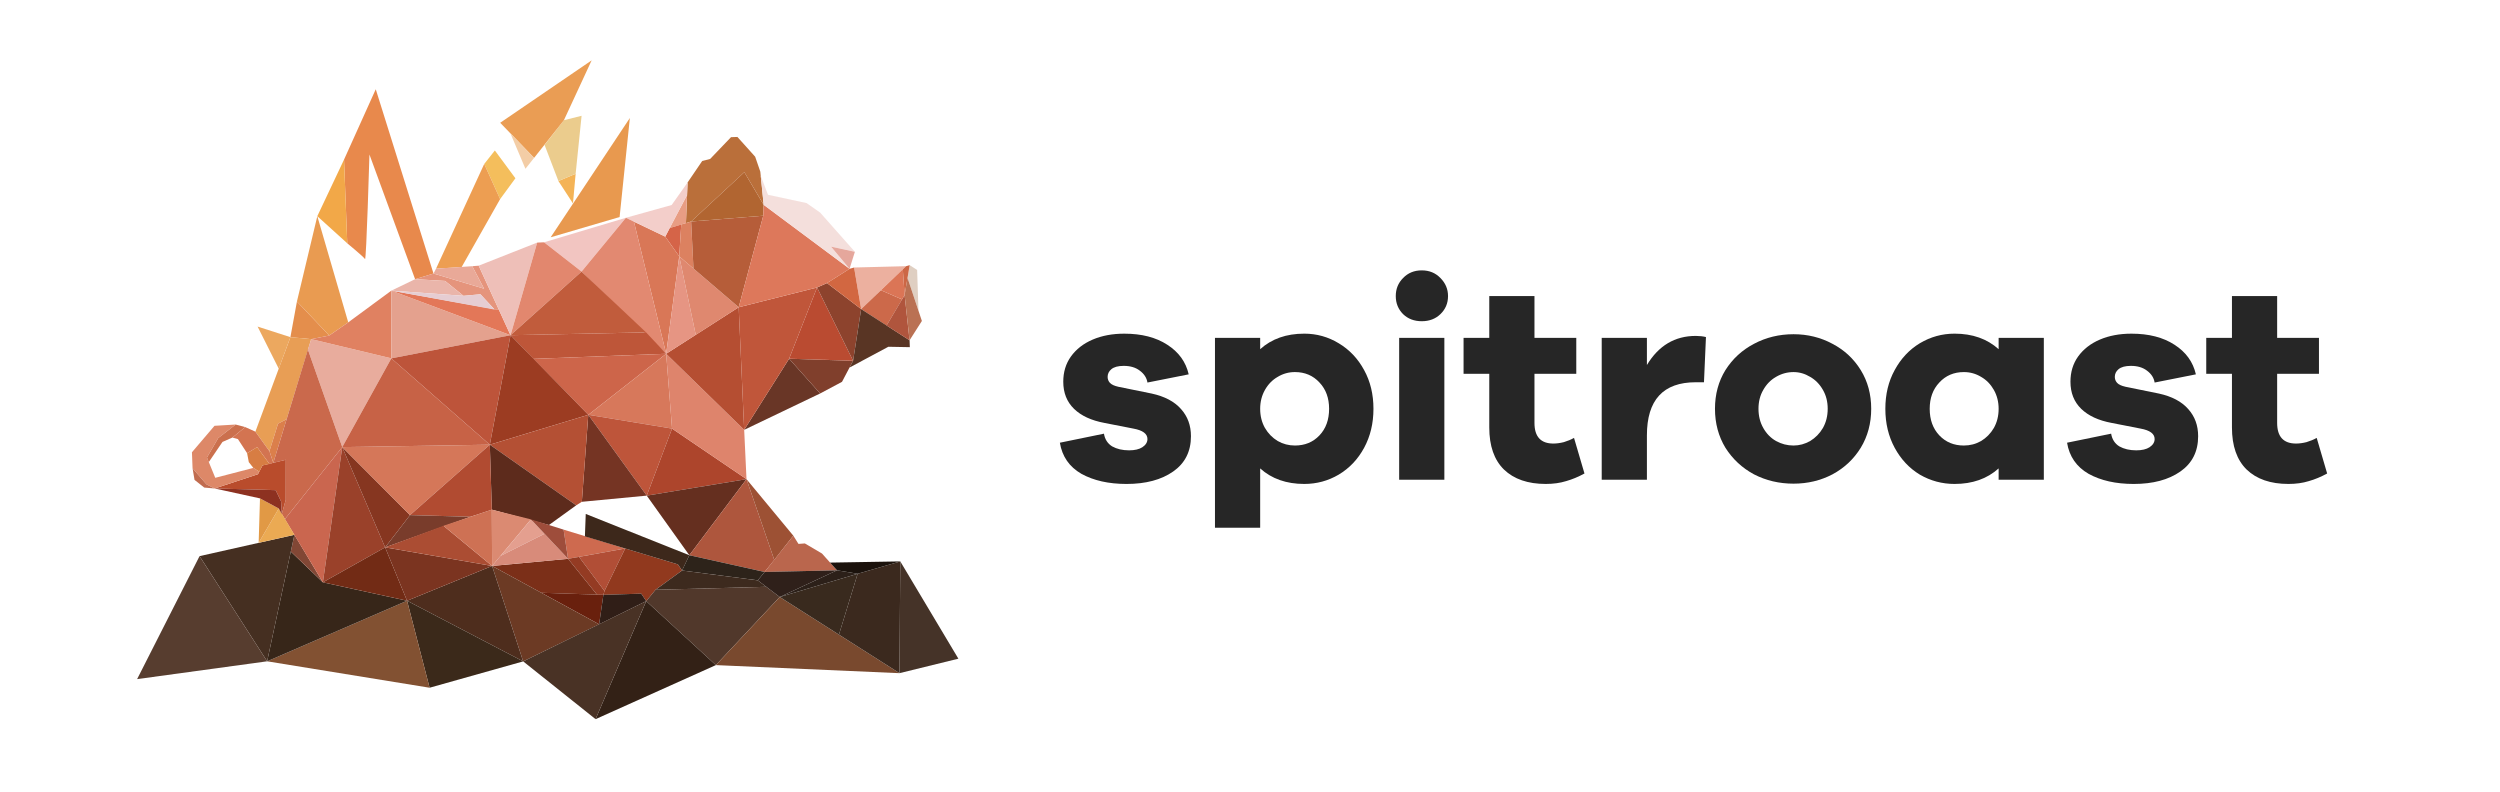
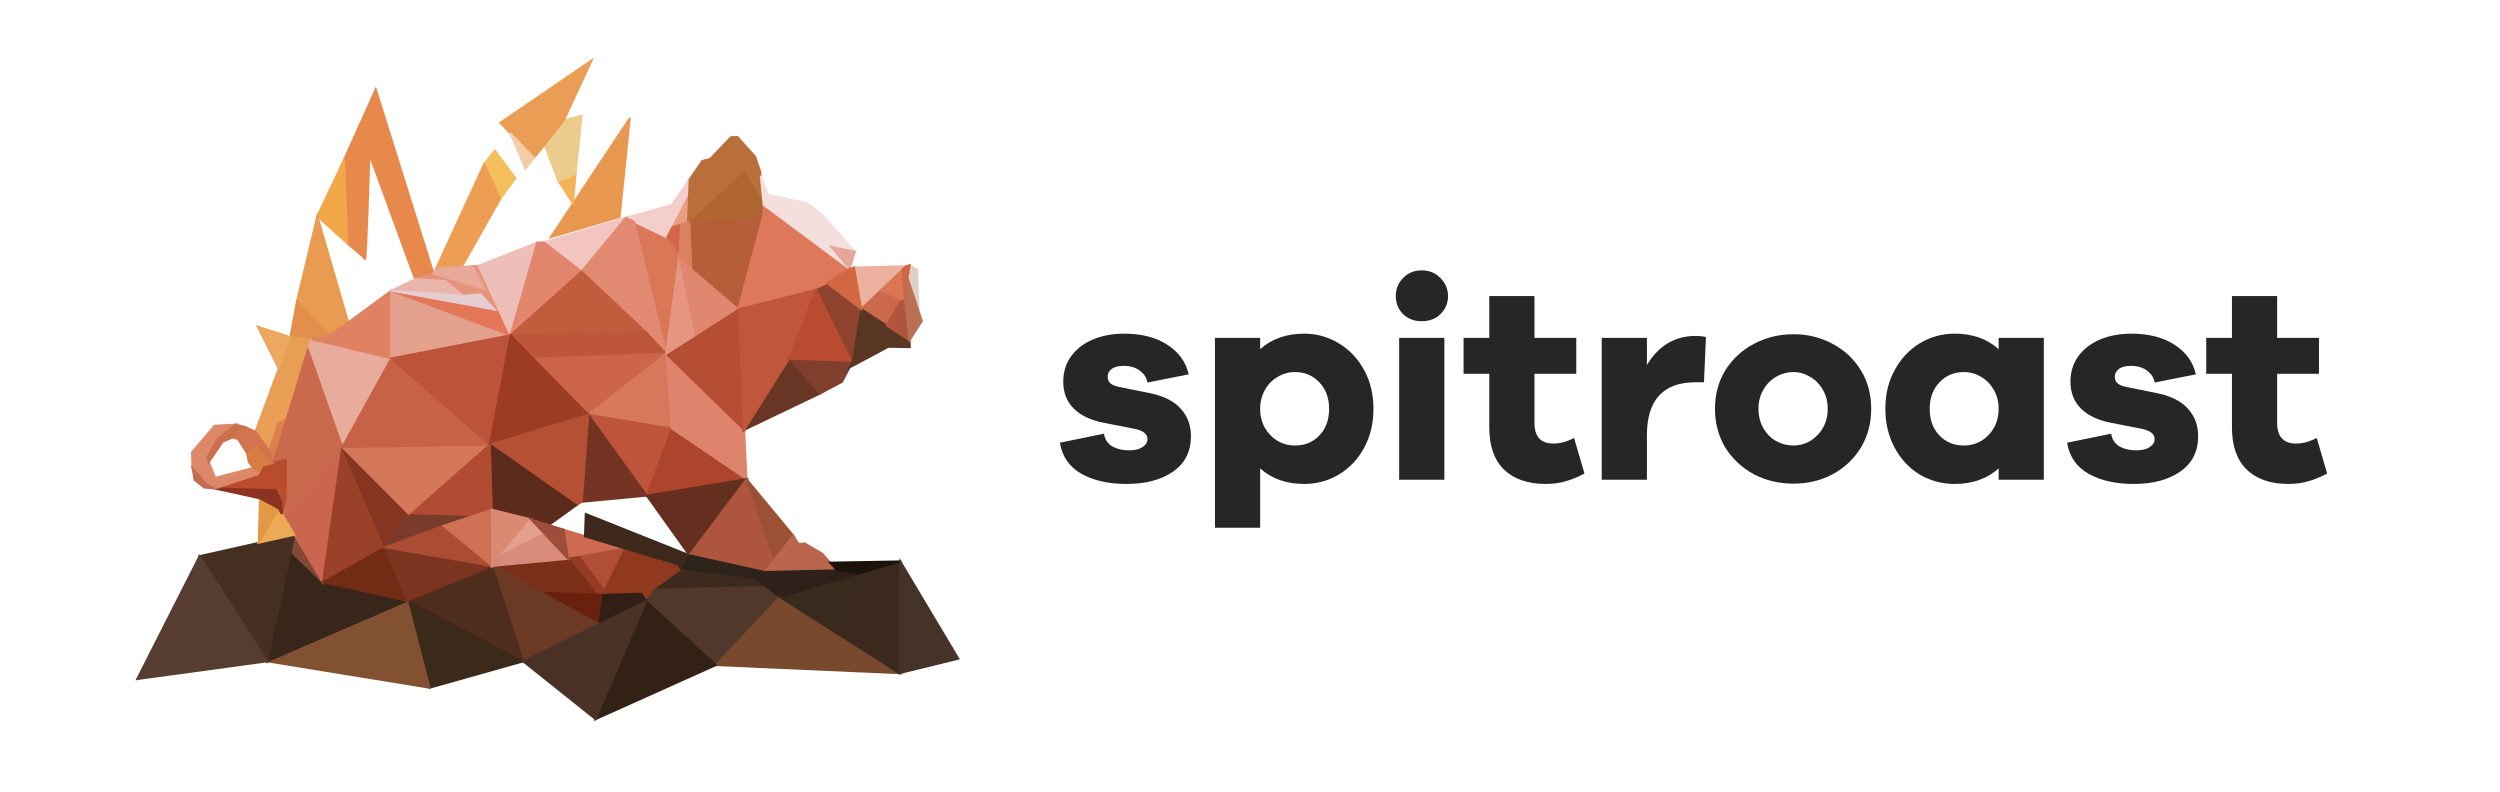
<svg xmlns="http://www.w3.org/2000/svg" id="SPITROAST" width="1280mm" height="405mm" version="1.1" viewBox="0 0 1280 405">
  <g id="traced-polygons">
-     <path d="m288.56 271.17 31.539 9.651-29.26 5.293z" fill="#ce6a4f" />
-     <path d="m320.1 280.82-10.613 21.76-13.04-17.467z" fill="#b14e36" />
-     <path d="m320.1 280.82 26.971 8.141 2.128 3.142-13.594 9.876-4.746 5.805-2.537-3.83-19.388 0.619 0.553-1.994z" fill="#91391e" />
-     <path d="m309.49 302.58-0.553 1.994-3.283-0.11-14.81-18.351 5.607-1z" fill="#943b23" />
-     <path d="m290.84 286.11-38.896 3.657 25.168 13.729 28.538 0.965z" fill="#7b2f18" />
-     <path d="m277.12 303.49 28.538 0.965 3.283 0.11-2.194 15.08z" fill="#69200d" />
-     <path d="m306.74 319.65 2.194-15.08 19.388-0.619 2.537 3.83z" fill="#301e17" />
-     <path d="m267.86 338.63 38.879-18.984-54.795-29.884z" fill="#6c3a24" />
-     <path d="m267.86 338.63-59.449-31.057 43.533-17.811z" fill="#4e2d1d" />
-     <path d="m267.86 338.63-47.908 13.488-11.541-44.545z" fill="#3b291a" />
-     <path d="m219.96 352.12-11.541-44.545-71.645 31.018z" fill="#825132" />
-     <path d="m208.41 307.58-71.645 31.018 12.121-56.212 16.432 15.766z" fill="#372619" />
-     <path d="m165.32 298.15-14.583-24.338-1.85 8.572z" fill="#824735" />
-     <path d="m136.77 338.6 13.971-64.785-48.566 10.923z" fill="#452f21" />
-     <path d="m351.21 114.21 0.826-20.772 7.49-11.012 4.074-1.052 10.675-11.142 3.28-0.116 9.089 10.119 2.637 7.666 1.712 16.972-9.89-16.712-27.24 25.247z" fill="#ba6f3a" />
-     <path d="m342.86 116.76 8.349-2.549 0.567-14.359z" fill="#e89d84" />
-     <path d="m340.61 121.16 7.159 10.095 1.024-16.316-5.934 1.82z" fill="#d56448" />
-     <path d="m324.58 113.5 16.03 7.665 7.159 10.095-6.696 49.869z" fill="#d97757" />
-     <path d="m320.46 111.5 20.155 9.662 11.164-21.309 0.259-6.413-8.153 11.523z" fill="#f3ceca" />
-     <path d="m297.75 139.04 22.706-27.537-41.921 12.557z" fill="#f2c5c1" />
-     <path d="m341.08 181.13-16.493-67.629-4.125-1.998-22.706 27.537z" fill="#e28971" />
-     <path d="m470.26 159.1-0.685-20.875-3.824-2.466-1.105 6.505z" fill="#dfcfc2" />
-     <path d="m281.94 121.49 40.546-61.075-5.246 50.704z" fill="#e8994f" />
-     <path d="m293.36 104.16 1.37-15.185-8.828 3.712z" fill="#f4b356" />
-     <path d="m294.73 88.971 3.044-29.689-9.052 2.256-9.896 12.688 7.075 18.456z" fill="#ebcc8d" />
-     <path d="m256.1 62.862 17.35 17.982 15.277-19.306 14.202-30.643z" fill="#ea9d54" />
-     <path d="m269.02 86.419-7.73-18.262 12.157 12.687z" fill="#f3cda6" />
-     <path d="m253.37 77.044 10.52 14.234-7.831 10.674-8.133-18.006z" fill="#f4be5c" />
-     <path d="m223.26 137.54 13.115-0.838 19.68-34.754-8.133-18.006z" fill="#ed9e52" />
-     <path d="m212.53 142.94-23.37-63.824s-1.603 54.651-2.275 53.522c-0.672-1.129-9.085-8.064-9.085-8.064l-1.653-42.864 16.241-36.016 29.564 94.361z" fill="#e8894c" />
-     <path d="m177.8 124.57-1.653-42.864-13.685 28.975z" fill="#f2a848" />
-     <path d="m178.3 165.05-9.729 6.731-16.544-17.412 10.436-43.69z" fill="#e99b51" />
-     <path d="m168.57 171.79-16.544-17.412-3.344 18.247 10.647 1.023z" fill="#e48e4c" />
-     <path d="m148.69 172.62-17.928 48.377 7.191 10.002 4.401-14.099 4.397-2.267 12.585-40.99z" fill="#e89e55" />
-     <path d="m131.89 167.21 10.833 21.57 5.966-16.157z" fill="#eca85f" />
-     <path d="m146.75 214.63-4.397 2.267-4.401 14.099 1.987 5.964z" fill="#db7f4b" />
-     <path d="m159.33 173.64-1.701 5.334 17.603 49.928 25.129-45.43z" fill="#e8ac9d" />
-     <path d="m157.63 178.98 17.603 49.928-29.37 36.889-1.596-2.655 2.014-7.187 0.034-20.549-6.381 1.558z" fill="#ca694c" />
-     <path d="m175.23 228.91-9.912 69.242-19.459-32.352z" fill="#ca664f" />
-     <path d="m165.32 298.15 31.862-17.899-21.951-51.342z" fill="#9a412a" />
-     <path d="m142.72 260.35-10.293 17.557 18.313-4.1z" fill="#ebaa53" />
-     <path d="m132.43 277.91 10.293-17.557-9.609-5.177z" fill="#e19945" />
-     <path d="m144.27 263.14-0.34-6.371-2.791-5.813-31.237-0.86 22.163-7.296 2.328-4.509 11.926-2.889-0.034 20.549z" fill="#b94c2c" />
-     <path d="m144.27 263.14-0.34-6.371-2.791-5.813-31.237-0.86 23.211 5.079 9.609 5.177z" fill="#8d3121" />
-     <path d="m132.06 242.8-22.163 7.296-4.211-2.116-7.099-8.243-0.318-8.174 11.555-13.553 10.83-0.65-8.921 6.916-5.776 9.977 4.257 10.385 19.502-5.071 3.023 1.933z" fill="#dd8868" />
-     <path d="m109.9 250.1-4.211-2.116-7.099-8.243 1.006 5.967 4.972 3.928z" fill="#c16c4f" />
-     <path d="m105.96 234.26 5.776-9.977 8.921-6.916 4.878 1.293-6.541 5.369-5.088 2.239-7.026 10.352z" fill="#cb704d" />
-     <path d="m119 224.03 2.82 0.793 4.699 7.204 5.15-3.106 6.33 8.66 1.941-0.613-1.987-5.964-7.191-10.002-5.221-2.341z" fill="#d37451" />
-     <path d="m126.51 232.02 0.879 4.591 2.327 2.957 3.023 1.933 1.648-3.209 3.604-0.717-6.33-8.66z" fill="#d77d43" />
-     <path d="m175.23 228.91 21.951 51.342 12.752-16.521z" fill="#863620" />
-     <path d="m175.23 228.91 34.703 34.821 40.851-36.051z" fill="#d57759" />
-     <path d="m175.23 228.91 75.554-1.229-50.425-44.201z" fill="#c76246" />
-     <path d="m159.33 173.64 41.031 9.832-9e-3 -34.663-22.051 16.241-9.729 6.731z" fill="#e08161" />
-     <path d="m200.36 183.48 61.022-11.857-61.032-22.806z" fill="#e4a18e" />
-     <path d="m200.36 183.48 50.425 44.201 10.598-56.058z" fill="#bd543a" />
-     <path d="m200.35 148.81 61.032 22.806-5.898-12.887z" fill="#e37758" />
-     <path d="m255.49 158.73-10.404-22.699-3.299 0.256 6.062 11.528-25.891-7.764-9.421 2.885 15.327 0.903 9.45 7.623 8.667-0.792 7.273 7.849z" fill="#e5947c" />
-     <path d="m247.85 147.82-6.062-11.528-18.525 1.255-1.305 2.509z" fill="#e9a998" />
-     <path d="m212.53 142.94-12.179 5.876 36.956 2.65-9.45-7.623z" fill="#eab5aa" />
-     <path d="m253.25 158.52-7.273-7.849-8.667 0.792-36.956-2.65z" fill="#e6cdd2" />
-     <path d="m245.08 136.03 29.941-11.824-13.638 47.41z" fill="#eebfb8" />
-     <path d="m261.39 171.62 36.365-32.584-19.214-14.98-3.512 0.154z" fill="#e2876e" />
-     <path d="m297.75 139.04-36.365 32.584 69.412-1.44z" fill="#c15c3c" />
-     <path d="m330.8 170.18 10.277 10.946-67.959 2.618-11.73-12.123z" fill="#be5639" />
-     <path d="m341.08 181.13-39.872 31.254-28.088-28.636z" fill="#cd654a" />
-     <path d="m261.39 171.62 39.818 40.76-50.415 15.298z" fill="#9c3c22" />
-     <path d="m341.08 181.13 3.018 38.326-42.89-7.072z" fill="#d7785b" />
-     <path d="m344.09 219.45-12.962 34.312-29.928-41.384z" fill="#be553a" />
-     <path d="m331.13 253.76-33.225 3.164 3.296-44.548z" fill="#753423" />
-     <path d="m301.2 212.38-3.296 44.548-2.894 1.789-44.225-31.039z" fill="#b45034" />
-     <path d="m250.79 227.68 1.028 33.269 29.24 7.857 13.957-10.087z" fill="#5d2b1c" />
-     <path d="m250.79 227.68 1.028 33.269-10.932 3.64-30.947-0.858z" fill="#b14b31" />
-     <path d="m240.88 264.59-43.699 15.663 12.752-16.521z" fill="#793c2b" />
-     <path d="m165.32 298.15 43.092 9.428-11.23-27.328z" fill="#722b15" />
-     <path d="m208.41 307.58 43.533-17.811-54.763-9.517z" fill="#7b3420" />
-     <path d="m197.19 280.25 54.763 9.517-24.907-20.572z" fill="#ab4d33" />
-     <path d="m227.04 269.19 24.775-8.247 0.132 28.82z" fill="#ce7154" />
-     <path d="m251.95 289.77 19.89-23.847-20.022-4.973z" fill="#db8a72" />
-     <path d="m271.84 265.92 6.95 7.375-22.563 11.344z" fill="#e49f8f" />
-     <path d="m278.79 273.29 12.056 12.816-38.896 3.657 4.277-5.128z" fill="#d88b7a" />
-     <path d="m271.84 265.92 16.726 5.247 2.28 14.943z" fill="#9e4d3b" />
-     <path d="m299.47 274.63 47.609 14.331 2.128 3.142 3.731-7.817-53.036-21.138z" fill="#3d281b" />
-     <path d="m344.09 219.45 38.121 25.879-51.082 8.433z" fill="#ad452c" />
-     <path d="m382.21 245.33-1.19-25.252-39.949-38.953 3.018 38.326z" fill="#de846c" />
-     <path d="m381.02 220.08 38.891-18.627-15.896-17.785z" fill="#693626" />
-     <path d="m381.02 220.08-2.814-62.769-37.135 23.816z" fill="#b54e32" />
-     <path d="m381.02 220.08 22.994-36.412 14.313-36.475-40.121 10.118z" fill="#c0563a" />
-     <path d="m404.02 183.67 15.896 17.785 11.193-5.967 5.668-10.772z" fill="#803f2c" />
-     <path d="m436.78 184.71-18.445-37.521-14.313 36.475z" fill="#ba4b31" />
-     <path d="m436.78 184.71 4.13-26.463-17.484-13.309-5.091 2.25z" fill="#8d432d" />
-     <path d="m440.91 158.25-3.623-21.286 26.625-0.678z" fill="#ecb09f" />
-     <path d="m440.91 158.25 10.122-9.647 10.833 4.711-7.947 13.366z" fill="#cc694a" />
-     <path d="m440.91 158.25 24.798 15.982 0.122 3.521-10.992-0.211-19.882 10.642 1.825-3.472z" fill="#593524" />
-     <path d="m453.91 166.68 11.79 7.552-2.539-23.184z" fill="#b0553d" />
-     <path d="m461.86 153.31 1.304-2.266-0.92-13.176-11.217 10.731z" fill="#db7556" />
-     <path d="m465.7 174.23 6.303-9.897-7.361-22.074-1.481 8.787z" fill="#ba7153" />
-     <path d="m463.17 151.05 2.586-15.292-1.843 0.53-1.663 1.586z" fill="#cc6745" />
-     <path d="m347.77 131.26 8.461 40.201-15.157 9.668z" fill="#e69583" />
-     <path d="m356.23 171.46 21.978-14.148-30.439-26.053z" fill="#df886f" />
-     <path d="m347.77 131.26 7.291 6.25-1.198-24.098-5.068 1.533z" fill="#dc8160" />
-     <path d="m378.21 157.31-23.148-19.804-1.198-24.098 36.93-2.959z" fill="#b65d39" />
-     <path d="m390.99 104.87-0.2 5.576-36.93 2.959 27.24-25.247z" fill="#b16531" />
-     <path d="m390.99 104.87 43.982 32.756-11.553 7.313-5.091 2.25-40.121 10.118 12.583-46.861z" fill="#dd785b" />
-     <path d="m389.49 89.973 3.721 9.757 19.76 4.242 6.947 4.878 17.784 20.067-12.203-2.626 9.478 11.338-43.982-32.756z" fill="#f4dfdc" />
-     <path d="m437.7 128.92-2.725 8.712-9.478-11.338z" fill="#e5a79c" />
-     <path d="m434.98 137.63 2.308-0.664 3.623 21.286-17.484-13.309z" fill="#d26741" />
-     <path d="m331.13 253.76 51.082-8.433-29.281 38.951z" fill="#652f1f" />
-     <path d="m352.93 284.28 38.558 8.564 4.947-6.166-14.224-41.349z" fill="#ae563d" />
-     <path d="m382.21 245.33 14.224 41.349 9.735-12.421z" fill="#9d5134" />
-     <path d="m406.17 274.26-14.682 18.588 37.058-0.841-7.687-8.599-8.769-5.171-3.278 0.241z" fill="#ba664d" />
-     <path d="m102.17 284.73 34.595 53.862-66.566 9.114z" fill="#573d2f" />
-     <path d="m349.2 292.1 38.766 5.037 3.523-4.29-38.558-8.564z" fill="#2d231a" />
-     <path d="m387.97 297.14 4.365 3.307-56.725 1.533 13.594-9.876z" fill="#3d2a1e" />
-     <path d="m392.33 300.44-56.725 1.533-4.746 5.805 35.659 32.753 32.7-34.875z" fill="#51382b" />
-     <path d="m399.22 305.66-11.253-8.523 3.523-4.29 37.058-0.841z" fill="#2f201a" />
-     <path d="m399.22 305.66 61.324 39.006-94.024-4.13z" fill="#79492e" />
-     <path d="m460.54 344.66 0.406-57.221-21.838 6.324-9.576 31.175z" fill="#3b291e" />
-     <path d="m429.54 324.94 9.576-31.175-39.892 11.891z" fill="#392a1e" />
-     <path d="m399.22 305.66 29.328-13.654 10.564 1.763z" fill="#2c2019" />
-     <path d="m428.55 292 10.564 1.763 21.838-6.324-35.978 0.614z" fill="#1b120c" />
-     <path d="m330.86 307.78 35.659 32.753-61.591 27.671z" fill="#332116" />
-     <path d="m304.93 368.2-37.066-29.57 62.998-30.854z" fill="#493225" />
-     <path d="m460.54 344.66 30.154-7.413-29.748-49.808z" fill="#453328" />
+     <path d="m288.56 271.17 31.539 9.651-29.26 5.293z" fill="#ce6a4f" stroke="#ce6a4f" />
+     <path d="m320.1 280.82-10.613 21.76-13.04-17.467z" fill="#b14e36" stroke="#b14e36" />
+     <path d="m320.1 280.82 26.971 8.141 2.128 3.142-13.594 9.876-4.746 5.805-2.537-3.83-19.388 0.619 0.553-1.994z" fill="#91391e" stroke="#91391e" />
+     <path d="m309.49 302.58-0.553 1.994-3.283-0.11-14.81-18.351 5.607-1z" fill="#943b23" stroke="#943b23" />
+     <path d="m290.84 286.11-38.896 3.657 25.168 13.729 28.538 0.965z" fill="#7b2f18" stroke="#7b2f18" />
+     <path d="m277.12 303.49 28.538 0.965 3.283 0.11-2.194 15.08z" fill="#69200d" stroke="#69200d" />
+     <path d="m306.74 319.65 2.194-15.08 19.388-0.619 2.537 3.83z" fill="#301e17" stroke="#301e17" />
+     <path d="m267.86 338.63 38.879-18.984-54.795-29.884z" fill="#6c3a24" stroke="#6c3a24" />
+     <path d="m267.86 338.63-59.449-31.057 43.533-17.811z" fill="#4e2d1d" stroke="#4e2d1d" />
+     <path d="m267.86 338.63-47.908 13.488-11.541-44.545z" fill="#3b291a" stroke="#3b291a" />
+     <path d="m219.96 352.12-11.541-44.545-71.645 31.018z" fill="#825132" stroke="#825132" />
+     <path d="m208.41 307.58-71.645 31.018 12.121-56.212 16.432 15.766z" fill="#372619" stroke="#372619" />
+     <path d="m165.32 298.15-14.583-24.338-1.85 8.572z" fill="#824735" stroke="#824735" />
+     <path d="m136.77 338.6 13.971-64.785-48.566 10.923z" fill="#452f21" stroke="#452f21" />
+     <path d="m351.21 114.21 0.826-20.772 7.49-11.012 4.074-1.052 10.675-11.142 3.28-0.116 9.089 10.119 2.637 7.666 1.712 16.972-9.89-16.712-27.24 25.247z" fill="#ba6f3a" stroke="#ba6f3a" />
+     <path d="m342.86 116.76 8.349-2.549 0.567-14.359z" fill="#e89d84" stroke="#e89d84" />
+     <path d="m340.61 121.16 7.159 10.095 1.024-16.316-5.934 1.82z" fill="#d56448" stroke="#d56448" />
+     <path d="m324.58 113.5 16.03 7.665 7.159 10.095-6.696 49.869z" fill="#d97757" stroke="#d97757" />
+     <path d="m320.46 111.5 20.155 9.662 11.164-21.309 0.259-6.413-8.153 11.523z" fill="#f3ceca" stroke="#f3ceca" />
+     <path d="m297.75 139.04 22.706-27.537-41.921 12.557z" fill="#f2c5c1" stroke="#f2c5c1" />
+     <path d="m341.08 181.13-16.493-67.629-4.125-1.998-22.706 27.537z" fill="#e28971" stroke="#e28971" />
+     <path d="m470.26 159.1-0.685-20.875-3.824-2.466-1.105 6.505z" fill="#dfcfc2" stroke="#dfcfc2" />
+     <path d="m281.94 121.49 40.546-61.075-5.246 50.704z" fill="#e8994f" stroke="#e8994f" />
+     <path d="m293.36 104.16 1.37-15.185-8.828 3.712z" fill="#f4b356" stroke="#f4b356" />
+     <path d="m294.73 88.971 3.044-29.689-9.052 2.256-9.896 12.688 7.075 18.456z" fill="#ebcc8d" stroke="#ebcc8d" />
+     <path d="m256.1 62.862 17.35 17.982 15.277-19.306 14.202-30.643z" fill="#ea9d54" stroke="#ea9d54" />
+     <path d="m269.02 86.419-7.73-18.262 12.157 12.687z" fill="#f3cda6" stroke="#f3cda6" />
+     <path d="m253.37 77.044 10.52 14.234-7.831 10.674-8.133-18.006z" fill="#f4be5c" stroke="#f4be5c" />
+     <path d="m223.26 137.54 13.115-0.838 19.68-34.754-8.133-18.006z" fill="#ed9e52" stroke="#ed9e52" />
+     <path d="m212.53 142.94-23.37-63.824s-1.603 54.651-2.275 53.522c-0.672-1.129-9.085-8.064-9.085-8.064l-1.653-42.864 16.241-36.016 29.564 94.361z" fill="#e8894c" stroke="#e8894c" />
+     <path d="m177.8 124.57-1.653-42.864-13.685 28.975z" fill="#f2a848" stroke="#f2a848" />
+     <path d="m178.3 165.05-9.729 6.731-16.544-17.412 10.436-43.69z" fill="#e99b51" stroke="#e99b51" />
+     <path d="m168.57 171.79-16.544-17.412-3.344 18.247 10.647 1.023z" fill="#e48e4c" stroke="#e48e4c" />
+     <path d="m148.69 172.62-17.928 48.377 7.191 10.002 4.401-14.099 4.397-2.267 12.585-40.99z" fill="#e89e55" stroke="#e89e55" />
+     <path d="m131.89 167.21 10.833 21.57 5.966-16.157z" fill="#eca85f" stroke="#eca85f" />
+     <path d="m146.75 214.63-4.397 2.267-4.401 14.099 1.987 5.964z" fill="#db7f4b" stroke="#db7f4b" />
+     <path d="m159.33 173.64-1.701 5.334 17.603 49.928 25.129-45.43z" fill="#e8ac9d" stroke="#e8ac9d" />
+     <path d="m157.63 178.98 17.603 49.928-29.37 36.889-1.596-2.655 2.014-7.187 0.034-20.549-6.381 1.558z" fill="#ca694c" stroke="#ca694c" />
+     <path d="m175.23 228.91-9.912 69.242-19.459-32.352z" fill="#ca664f" stroke="#ca664f" />
+     <path d="m165.32 298.15 31.862-17.899-21.951-51.342z" fill="#9a412a" stroke="#9a412a" />
+     <path d="m142.72 260.35-10.293 17.557 18.313-4.1z" fill="#ebaa53" stroke="#ebaa53" />
+     <path d="m132.43 277.91 10.293-17.557-9.609-5.177z" fill="#e19945" stroke="#e19945" />
+     <path d="m144.27 263.14-0.34-6.371-2.791-5.813-31.237-0.86 22.163-7.296 2.328-4.509 11.926-2.889-0.034 20.549z" fill="#b94c2c" stroke="#b94c2c" />
+     <path d="m144.27 263.14-0.34-6.371-2.791-5.813-31.237-0.86 23.211 5.079 9.609 5.177z" fill="#8d3121" stroke="#8d3121" />
+     <path d="m132.06 242.8-22.163 7.296-4.211-2.116-7.099-8.243-0.318-8.174 11.555-13.553 10.83-0.65-8.921 6.916-5.776 9.977 4.257 10.385 19.502-5.071 3.023 1.933z" fill="#dd8868" stroke="#dd8868" />
+     <path d="m109.9 250.1-4.211-2.116-7.099-8.243 1.006 5.967 4.972 3.928z" fill="#c16c4f" stroke="#c16c4f" />
+     <path d="m105.96 234.26 5.776-9.977 8.921-6.916 4.878 1.293-6.541 5.369-5.088 2.239-7.026 10.352z" fill="#cb704d" stroke="#cb704d" />
+     <path d="m119 224.03 2.82 0.793 4.699 7.204 5.15-3.106 6.33 8.66 1.941-0.613-1.987-5.964-7.191-10.002-5.221-2.341z" fill="#d37451" stroke="#d37451" />
+     <path d="m126.51 232.02 0.879 4.591 2.327 2.957 3.023 1.933 1.648-3.209 3.604-0.717-6.33-8.66z" fill="#d77d43" stroke="#d77d43" />
+     <path d="m175.23 228.91 21.951 51.342 12.752-16.521z" fill="#863620" stroke="#863620" />
+     <path d="m175.23 228.91 34.703 34.821 40.851-36.051z" fill="#d57759" stroke="#d57759" />
+     <path d="m175.23 228.91 75.554-1.229-50.425-44.201z" fill="#c76246" stroke="#c76246" />
+     <path d="m159.33 173.64 41.031 9.832-9e-3 -34.663-22.051 16.241-9.729 6.731z" fill="#e08161" stroke="#e08161" />
+     <path d="m200.36 183.48 61.022-11.857-61.032-22.806z" fill="#e4a18e" stroke="#e4a18e" />
+     <path d="m200.36 183.48 50.425 44.201 10.598-56.058z" fill="#bd543a" stroke="#bd543a" />
+     <path d="m200.35 148.81 61.032 22.806-5.898-12.887z" fill="#e37758" stroke="#e37758" />
+     <path d="m255.49 158.73-10.404-22.699-3.299 0.256 6.062 11.528-25.891-7.764-9.421 2.885 15.327 0.903 9.45 7.623 8.667-0.792 7.273 7.849z" fill="#e5947c" stroke="#e5947c" />
+     <path d="m247.85 147.82-6.062-11.528-18.525 1.255-1.305 2.509z" fill="#e9a998" stroke="#e9a998" />
+     <path d="m212.53 142.94-12.179 5.876 36.956 2.65-9.45-7.623z" fill="#eab5aa" stroke="#eab5aa" />
+     <path d="m253.25 158.52-7.273-7.849-8.667 0.792-36.956-2.65z" fill="#e6cdd2" stroke="#e6cdd2" />
+     <path d="m245.08 136.03 29.941-11.824-13.638 47.41z" fill="#eebfb8" stroke="#eebfb8" />
+     <path d="m261.39 171.62 36.365-32.584-19.214-14.98-3.512 0.154z" fill="#e2876e" stroke="#e2876e" />
+     <path d="m297.75 139.04-36.365 32.584 69.412-1.44z" fill="#c15c3c" stroke="#c15c3c" />
+     <path d="m330.8 170.18 10.277 10.946-67.959 2.618-11.73-12.123z" fill="#be5639" stroke="#be5639" />
+     <path d="m341.08 181.13-39.872 31.254-28.088-28.636z" fill="#cd654a" stroke="#cd654a" />
+     <path d="m261.39 171.62 39.818 40.76-50.415 15.298z" fill="#9c3c22" stroke="#9c3c22" />
+     <path d="m341.08 181.13 3.018 38.326-42.89-7.072z" fill="#d7785b" stroke="#d7785b" />
+     <path d="m344.09 219.45-12.962 34.312-29.928-41.384z" fill="#be553a" stroke="#be553a" />
+     <path d="m331.13 253.76-33.225 3.164 3.296-44.548z" fill="#753423" stroke="#753423" />
+     <path d="m301.2 212.38-3.296 44.548-2.894 1.789-44.225-31.039z" fill="#b45034" stroke="#b45034" />
+     <path d="m250.79 227.68 1.028 33.269 29.24 7.857 13.957-10.087z" fill="#5d2b1c" stroke="#5d2b1c" />
+     <path d="m250.79 227.68 1.028 33.269-10.932 3.64-30.947-0.858z" fill="#b14b31" stroke="#b14b31" />
+     <path d="m240.88 264.59-43.699 15.663 12.752-16.521z" fill="#793c2b" stroke="#793c2b" />
+     <path d="m165.32 298.15 43.092 9.428-11.23-27.328z" fill="#722b15" stroke="#722b15" />
+     <path d="m208.41 307.58 43.533-17.811-54.763-9.517z" fill="#7b3420" stroke="#7b3420" />
+     <path d="m197.19 280.25 54.763 9.517-24.907-20.572z" fill="#ab4d33" stroke="#ab4d33" />
+     <path d="m227.04 269.19 24.775-8.247 0.132 28.82z" fill="#ce7154" stroke="#ce7154" />
+     <path d="m251.95 289.77 19.89-23.847-20.022-4.973z" fill="#db8a72" stroke="#db8a72" />
+     <path d="m271.84 265.92 6.95 7.375-22.563 11.344z" fill="#e49f8f" stroke="#e49f8f" />
+     <path d="m278.79 273.29 12.056 12.816-38.896 3.657 4.277-5.128z" fill="#d88b7a" stroke="#d88b7a" />
+     <path d="m271.84 265.92 16.726 5.247 2.28 14.943z" fill="#9e4d3b" stroke="#9e4d3b" />
+     <path d="m299.47 274.63 47.609 14.331 2.128 3.142 3.731-7.817-53.036-21.138z" fill="#3d281b" stroke="#3d281b" />
+     <path d="m344.09 219.45 38.121 25.879-51.082 8.433z" fill="#ad452c" stroke="#ad452c" />
+     <path d="m382.21 245.33-1.19-25.252-39.949-38.953 3.018 38.326z" fill="#de846c" stroke="#de846c" />
+     <path d="m381.02 220.08 38.891-18.627-15.896-17.785z" fill="#693626" stroke="#693626" />
+     <path d="m381.02 220.08-2.814-62.769-37.135 23.816z" fill="#b54e32" stroke="#b54e32" />
+     <path d="m381.02 220.08 22.994-36.412 14.313-36.475-40.121 10.118z" fill="#c0563a" stroke="#c0563a" />
+     <path d="m404.02 183.67 15.896 17.785 11.193-5.967 5.668-10.772z" fill="#803f2c" stroke="#803f2c" />
+     <path d="m436.78 184.71-18.445-37.521-14.313 36.475z" fill="#ba4b31" stroke="#ba4b31" />
+     <path d="m436.78 184.71 4.13-26.463-17.484-13.309-5.091 2.25z" fill="#8d432d" stroke="#8d432d" />
+     <path d="m440.91 158.25-3.623-21.286 26.625-0.678z" fill="#ecb09f" stroke="#ecb09f" />
+     <path d="m440.91 158.25 10.122-9.647 10.833 4.711-7.947 13.366z" fill="#cc694a" stroke="#cc694a" />
+     <path d="m440.91 158.25 24.798 15.982 0.122 3.521-10.992-0.211-19.882 10.642 1.825-3.472z" fill="#593524" stroke="#593524" />
+     <path d="m453.91 166.68 11.79 7.552-2.539-23.184z" fill="#b0553d" stroke="#b0553d" />
+     <path d="m461.86 153.31 1.304-2.266-0.92-13.176-11.217 10.731z" fill="#db7556" stroke="#db7556" />
+     <path d="m465.7 174.23 6.303-9.897-7.361-22.074-1.481 8.787z" fill="#ba7153" stroke="#ba7153" />
+     <path d="m463.17 151.05 2.586-15.292-1.843 0.53-1.663 1.586z" fill="#cc6745" stroke="#cc6745" />
+     <path d="m347.77 131.26 8.461 40.201-15.157 9.668z" fill="#e69583" stroke="#e69583" />
+     <path d="m356.23 171.46 21.978-14.148-30.439-26.053z" fill="#df886f" stroke="#df886f" />
+     <path d="m347.77 131.26 7.291 6.25-1.198-24.098-5.068 1.533z" fill="#dc8160" stroke="#dc8160" />
+     <path d="m378.21 157.31-23.148-19.804-1.198-24.098 36.93-2.959z" fill="#b65d39" stroke="#b65d39" />
+     <path d="m390.99 104.87-0.2 5.576-36.93 2.959 27.24-25.247z" fill="#b16531" stroke="#b16531" />
+     <path d="m390.99 104.87 43.982 32.756-11.553 7.313-5.091 2.25-40.121 10.118 12.583-46.861z" fill="#dd785b" stroke="#dd785b" />
+     <path d="m389.49 89.973 3.721 9.757 19.76 4.242 6.947 4.878 17.784 20.067-12.203-2.626 9.478 11.338-43.982-32.756z" fill="#f4dfdc" stroke="#f4dfdc" />
+     <path d="m437.7 128.92-2.725 8.712-9.478-11.338z" fill="#e5a79c" stroke="#e5a79c" />
+     <path d="m434.98 137.63 2.308-0.664 3.623 21.286-17.484-13.309z" fill="#d26741" stroke="#d26741" />
+     <path d="m331.13 253.76 51.082-8.433-29.281 38.951z" fill="#652f1f" stroke="#652f1f" />
+     <path d="m352.93 284.28 38.558 8.564 4.947-6.166-14.224-41.349z" fill="#ae563d" stroke="#ae563d" />
+     <path d="m382.21 245.33 14.224 41.349 9.735-12.421z" fill="#9d5134" stroke="#9d5134" />
+     <path d="m406.17 274.26-14.682 18.588 37.058-0.841-7.687-8.599-8.769-5.171-3.278 0.241z" fill="#ba664d" stroke="#ba664d" />
+     <path d="m102.17 284.73 34.595 53.862-66.566 9.114z" fill="#573d2f" stroke="#573d2f" />
+     <path d="m349.2 292.1 38.766 5.037 3.523-4.29-38.558-8.564z" fill="#2d231a" stroke="#2d231a" />
+     <path d="m387.97 297.14 4.365 3.307-56.725 1.533 13.594-9.876z" fill="#3d2a1e" stroke="#3d2a1e" />
+     <path d="m392.33 300.44-56.725 1.533-4.746 5.805 35.659 32.753 32.7-34.875z" fill="#51382b" stroke="#51382b" />
+     <path d="m399.22 305.66-11.253-8.523 3.523-4.29 37.058-0.841z" fill="#2f201a" stroke="#2f201a" />
+     <path d="m399.22 305.66 61.324 39.006-94.024-4.13z" fill="#79492e" stroke="#79492e" />
+     <path d="m460.54 344.66 0.406-57.221-21.838 6.324-9.576 31.175z" fill="#3b291e" stroke="#3b291e" />
+     <path d="m429.54 324.94 9.576-31.175-39.892 11.891z" fill="#392a1e" stroke="#392a1e" />
+     <path d="m399.22 305.66 29.328-13.654 10.564 1.763z" fill="#2c2019" stroke="#2c2019" />
+     <path d="m428.55 292 10.564 1.763 21.838-6.324-35.978 0.614z" fill="#1b120c" stroke="#1b120c" />
+     <path d="m330.86 307.78 35.659 32.753-61.591 27.671z" fill="#332116" stroke="#332116" />
+     <path d="m304.93 368.2-37.066-29.57 62.998-30.854z" fill="#493225" stroke="#493225" />
+     <path d="m460.54 344.66 30.154-7.413-29.748-49.808z" fill="#453328" stroke="#453328" />
  </g>
-   <g id="spitroast-text" fill="#262626" stroke-width=".265" aria-label="spitroast">
+   <g id="spitroast-text" fill="#262626" aria-label="spitroast">
    <path d="m565.22 222.04q0.723 4.339 4.194 6.509 3.616 2.025 8.678 2.025 4.339 0 6.798-1.591 2.603-1.736 2.603-4.194 0-4.05-7.232-5.352l-14.753-2.893q-10.125-1.88-15.621-7.232-5.496-5.352-5.496-13.885 0-7.377 3.905-12.873 4.05-5.641 11.137-8.678t16.2-3.037q13.307 0 21.985 5.641 8.823 5.641 10.993 15.187l-21.117 4.194q-0.579-3.616-3.905-6.075-3.182-2.459-8.244-2.459-4.339 0-6.364 1.736-1.88 1.591-1.88 3.905 0 1.736 1.157 3.037t4.339 2.025l17.067 3.471q9.98 2.17 15.042 7.955 5.062 5.641 5.062 13.885 0 11.716-9.112 18.08-9.112 6.364-23.865 6.364-13.741 0-23.142-5.207-9.257-5.352-10.993-15.91z" />
    <path d="m667.77 170.83q9.546 0 17.646 4.918 8.244 4.918 13.018 13.741 4.773 8.678 4.773 19.816t-4.773 19.96q-4.773 8.823-13.018 13.741-8.1 4.773-17.646 4.773-13.741 0-22.564-7.955v30.374h-23.142v-97.197h23.142v5.786q8.823-7.955 22.564-7.955zm-4.773 57.277q7.666 0 12.584-5.207 4.918-5.207 4.918-13.596 0-8.244-4.918-13.451-4.918-5.352-12.584-5.352-4.773 0-8.823 2.459-4.05 2.314-6.509 6.653t-2.459 9.691q0 5.496 2.459 9.835 2.459 4.194 6.509 6.653 4.05 2.314 8.823 2.314z" />
    <path d="m727.94 138.43q5.786 0 9.546 3.905 3.905 3.905 3.905 9.257 0 5.496-3.905 9.257-3.761 3.616-9.546 3.616t-9.546-3.616q-3.761-3.761-3.761-9.257t3.761-9.257q3.761-3.905 9.546-3.905zm-11.571 34.569h23.142v72.609h-23.142z" />
    <path d="m811.25 242.43q-4.773 2.603-9.402 3.905-4.628 1.446-10.414 1.446-13.741 0-21.407-7.377-7.521-7.377-7.521-21.551v-27.481h-13.162v-18.369h13.162v-21.407h23.142v21.407h21.407v18.369h-21.407v25.167q0 10.559 9.691 10.559 2.459 0 5.352-0.723 2.893-0.868 5.207-2.17z" />
    <path d="m868.24 171.99q2.893 0 5.207 0.579l-1.012 23.142h-4.194q-25.023 0-25.023 27.192v22.708h-23.142v-72.609h23.142v13.885q8.968-14.898 25.023-14.898z" />
    <path d="m918.28 171.12q10.848 0 19.96 4.918 9.112 4.773 14.464 13.451t5.352 19.816-5.352 19.96q-5.352 8.678-14.464 13.596-9.112 4.773-19.96 4.773-10.993 0-20.249-4.773-9.112-4.918-14.609-13.596-5.352-8.823-5.352-19.96t5.352-19.816q5.496-8.678 14.609-13.451 9.257-4.918 20.249-4.918zm0 56.988q4.484 0 8.534-2.314 4.05-2.459 6.509-6.653 2.459-4.339 2.459-9.835t-2.459-9.691q-2.459-4.339-6.509-6.653-4.05-2.459-8.534-2.459-4.773 0-8.968 2.459-4.05 2.314-6.509 6.653-2.459 4.194-2.459 9.691t2.459 9.835q2.459 4.339 6.509 6.653 4.194 2.314 8.968 2.314z" />
    <path d="m1023.3 245.61v-5.786q-8.823 7.955-22.564 7.955-9.546 0-17.791-4.773-8.1-4.918-12.873-13.741t-4.773-19.96 4.773-19.816q4.773-8.823 12.873-13.741 8.244-4.918 17.791-4.918 13.741 0 22.564 7.955v-5.786h23.142v72.609zm-17.791-17.501q4.773 0 8.823-2.314 4.05-2.459 6.509-6.653 2.459-4.339 2.459-9.835 0-5.352-2.459-9.691-2.459-4.339-6.509-6.653-4.05-2.459-8.823-2.459-7.666 0-12.584 5.352-4.918 5.207-4.918 13.451 0 8.389 4.918 13.596 4.918 5.207 12.584 5.207z" />
    <path d="m1080.9 222.04q0.723 4.339 4.194 6.509 3.616 2.025 8.678 2.025 4.339 0 6.798-1.591 2.603-1.736 2.603-4.194 0-4.05-7.232-5.352l-14.753-2.893q-10.125-1.88-15.621-7.232-5.496-5.352-5.496-13.885 0-7.377 3.905-12.873 4.05-5.641 11.137-8.678t16.2-3.037q13.307 0 21.985 5.641 8.823 5.641 10.993 15.187l-21.117 4.194q-0.579-3.616-3.905-6.075-3.182-2.459-8.244-2.459-4.339 0-6.364 1.736-1.88 1.591-1.88 3.905 0 1.736 1.157 3.037t4.339 2.025l17.067 3.471q9.98 2.17 15.042 7.955 5.062 5.641 5.062 13.885 0 11.716-9.112 18.08-9.112 6.364-23.865 6.364-13.741 0-23.142-5.207-9.257-5.352-10.993-15.91z" />
    <path d="m1191.5 242.43q-4.773 2.603-9.402 3.905-4.628 1.446-10.414 1.446-13.741 0-21.406-7.377-7.521-7.377-7.521-21.551v-27.481h-13.162v-18.369h13.162v-21.407h23.142v21.407h21.407v18.369h-21.407v25.167q0 10.559 9.691 10.559 2.459 0 5.352-0.723 2.893-0.868 5.207-2.17z" />
  </g>
</svg>
